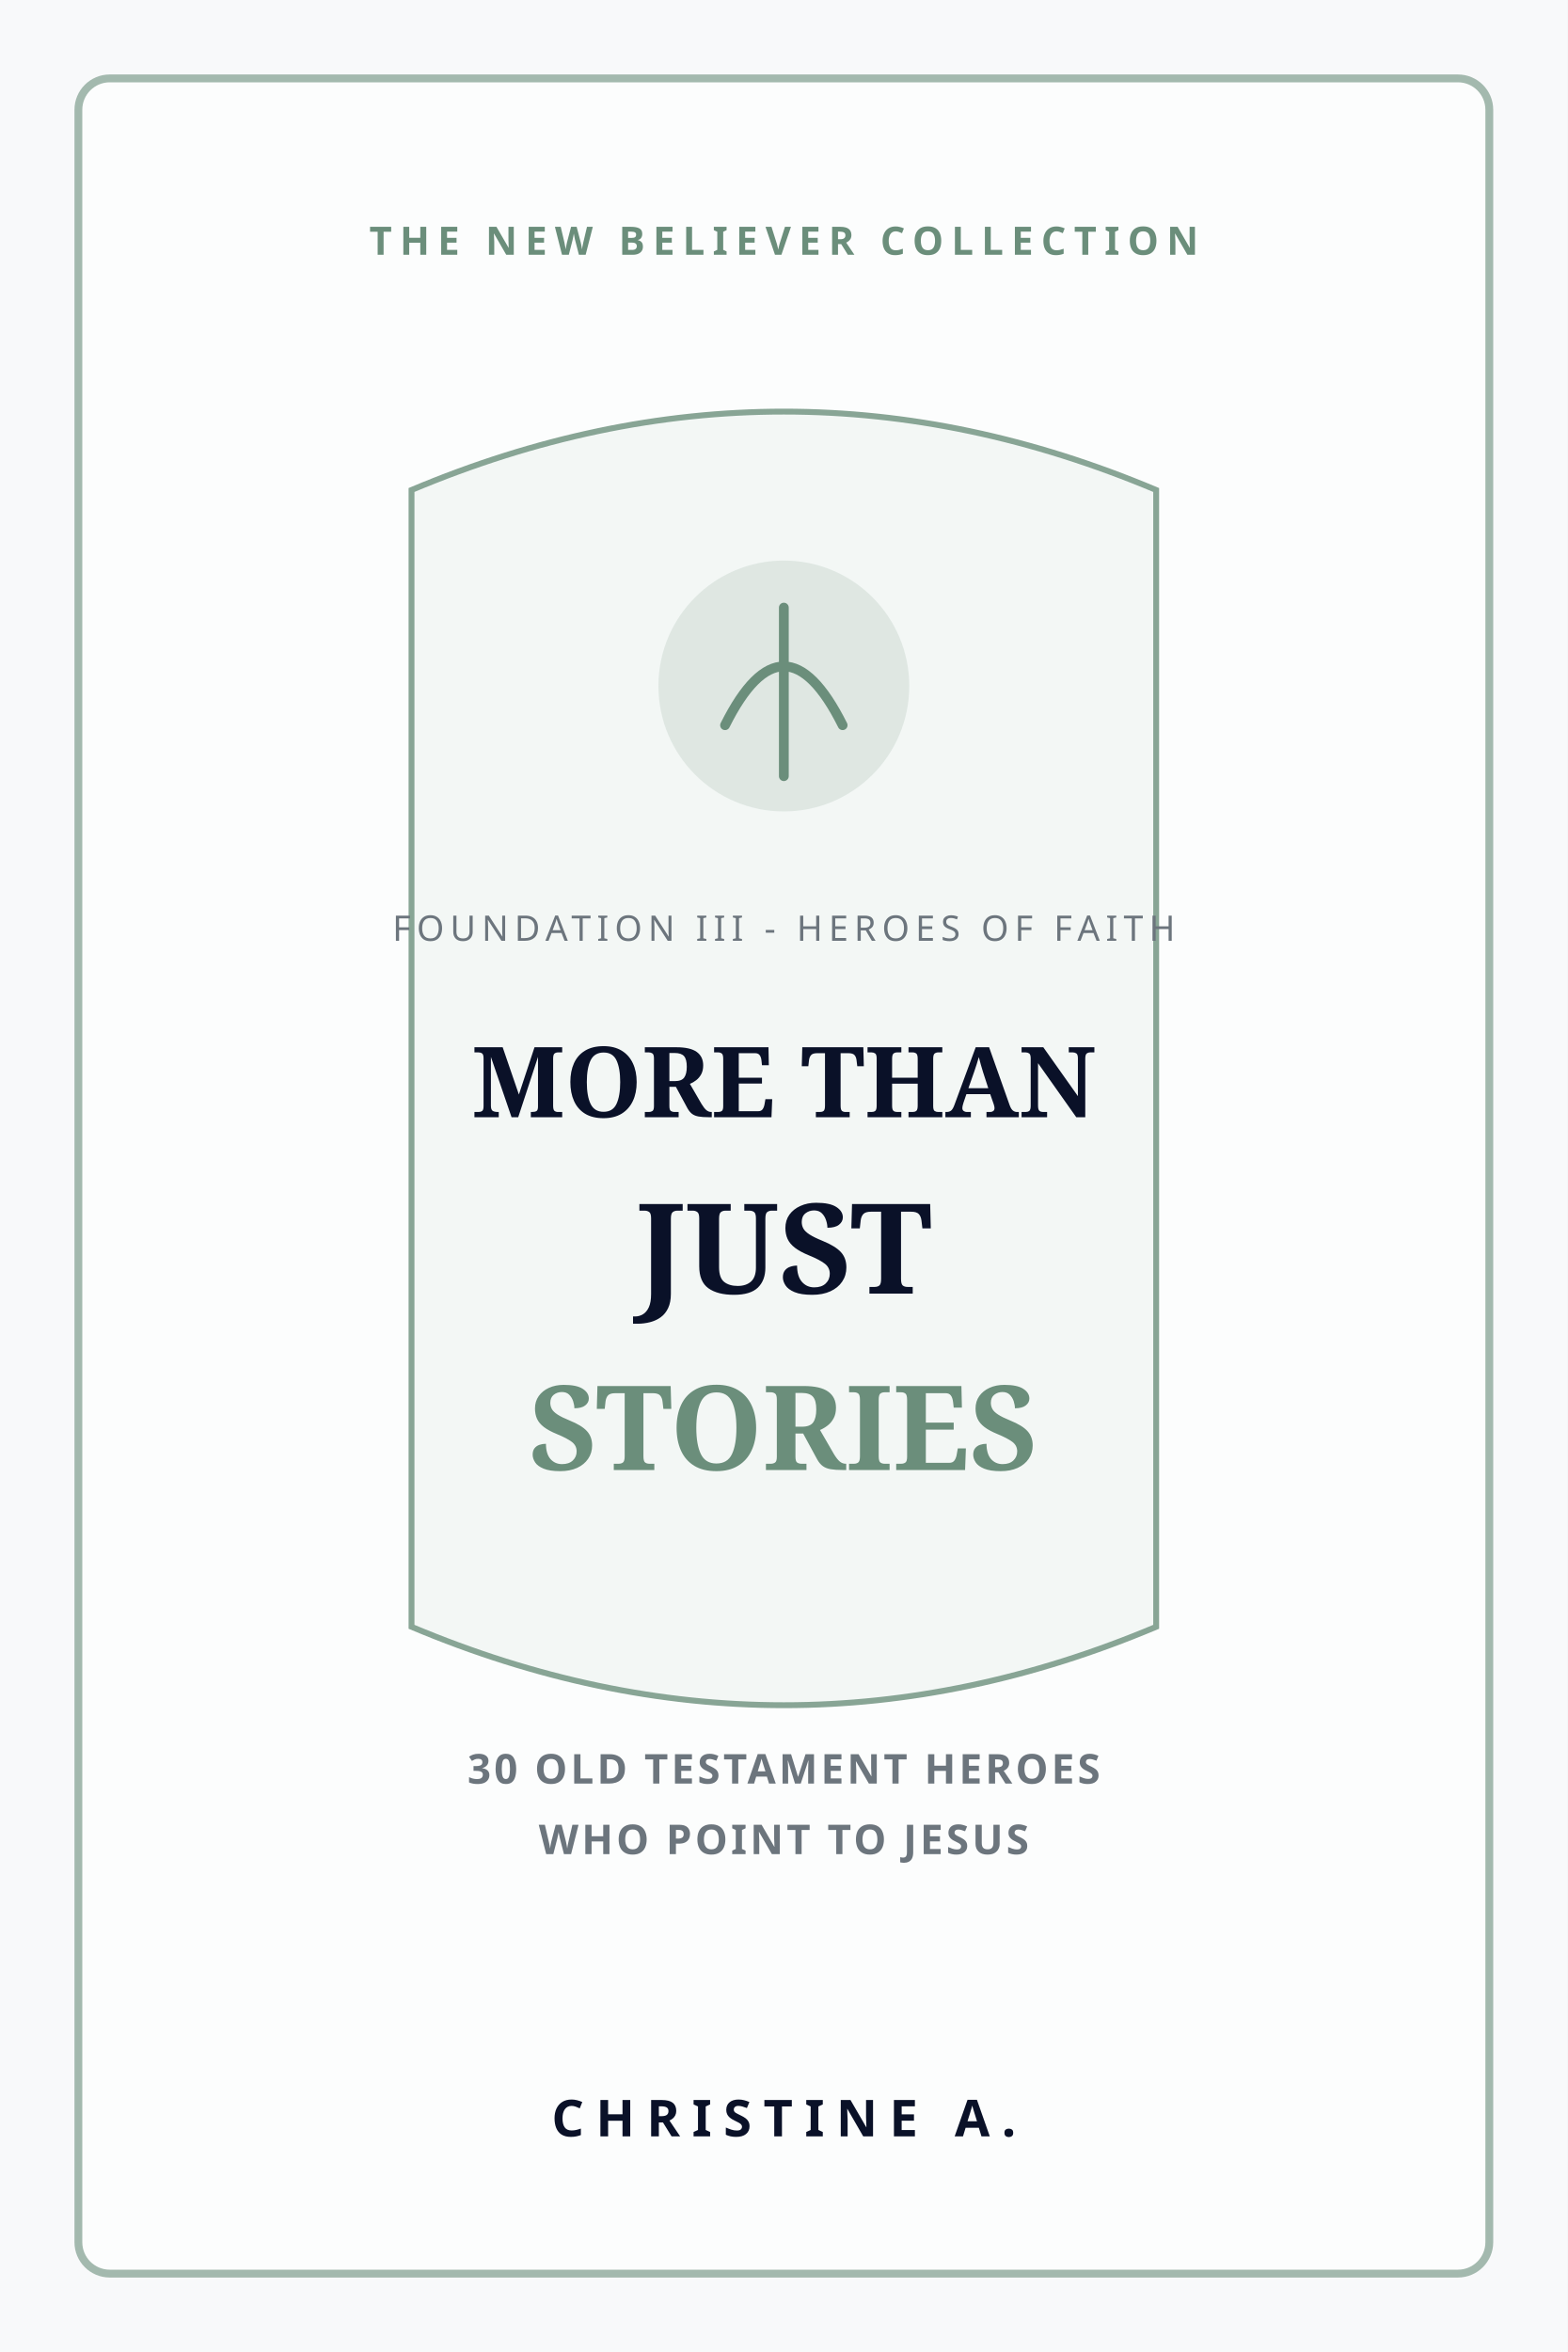
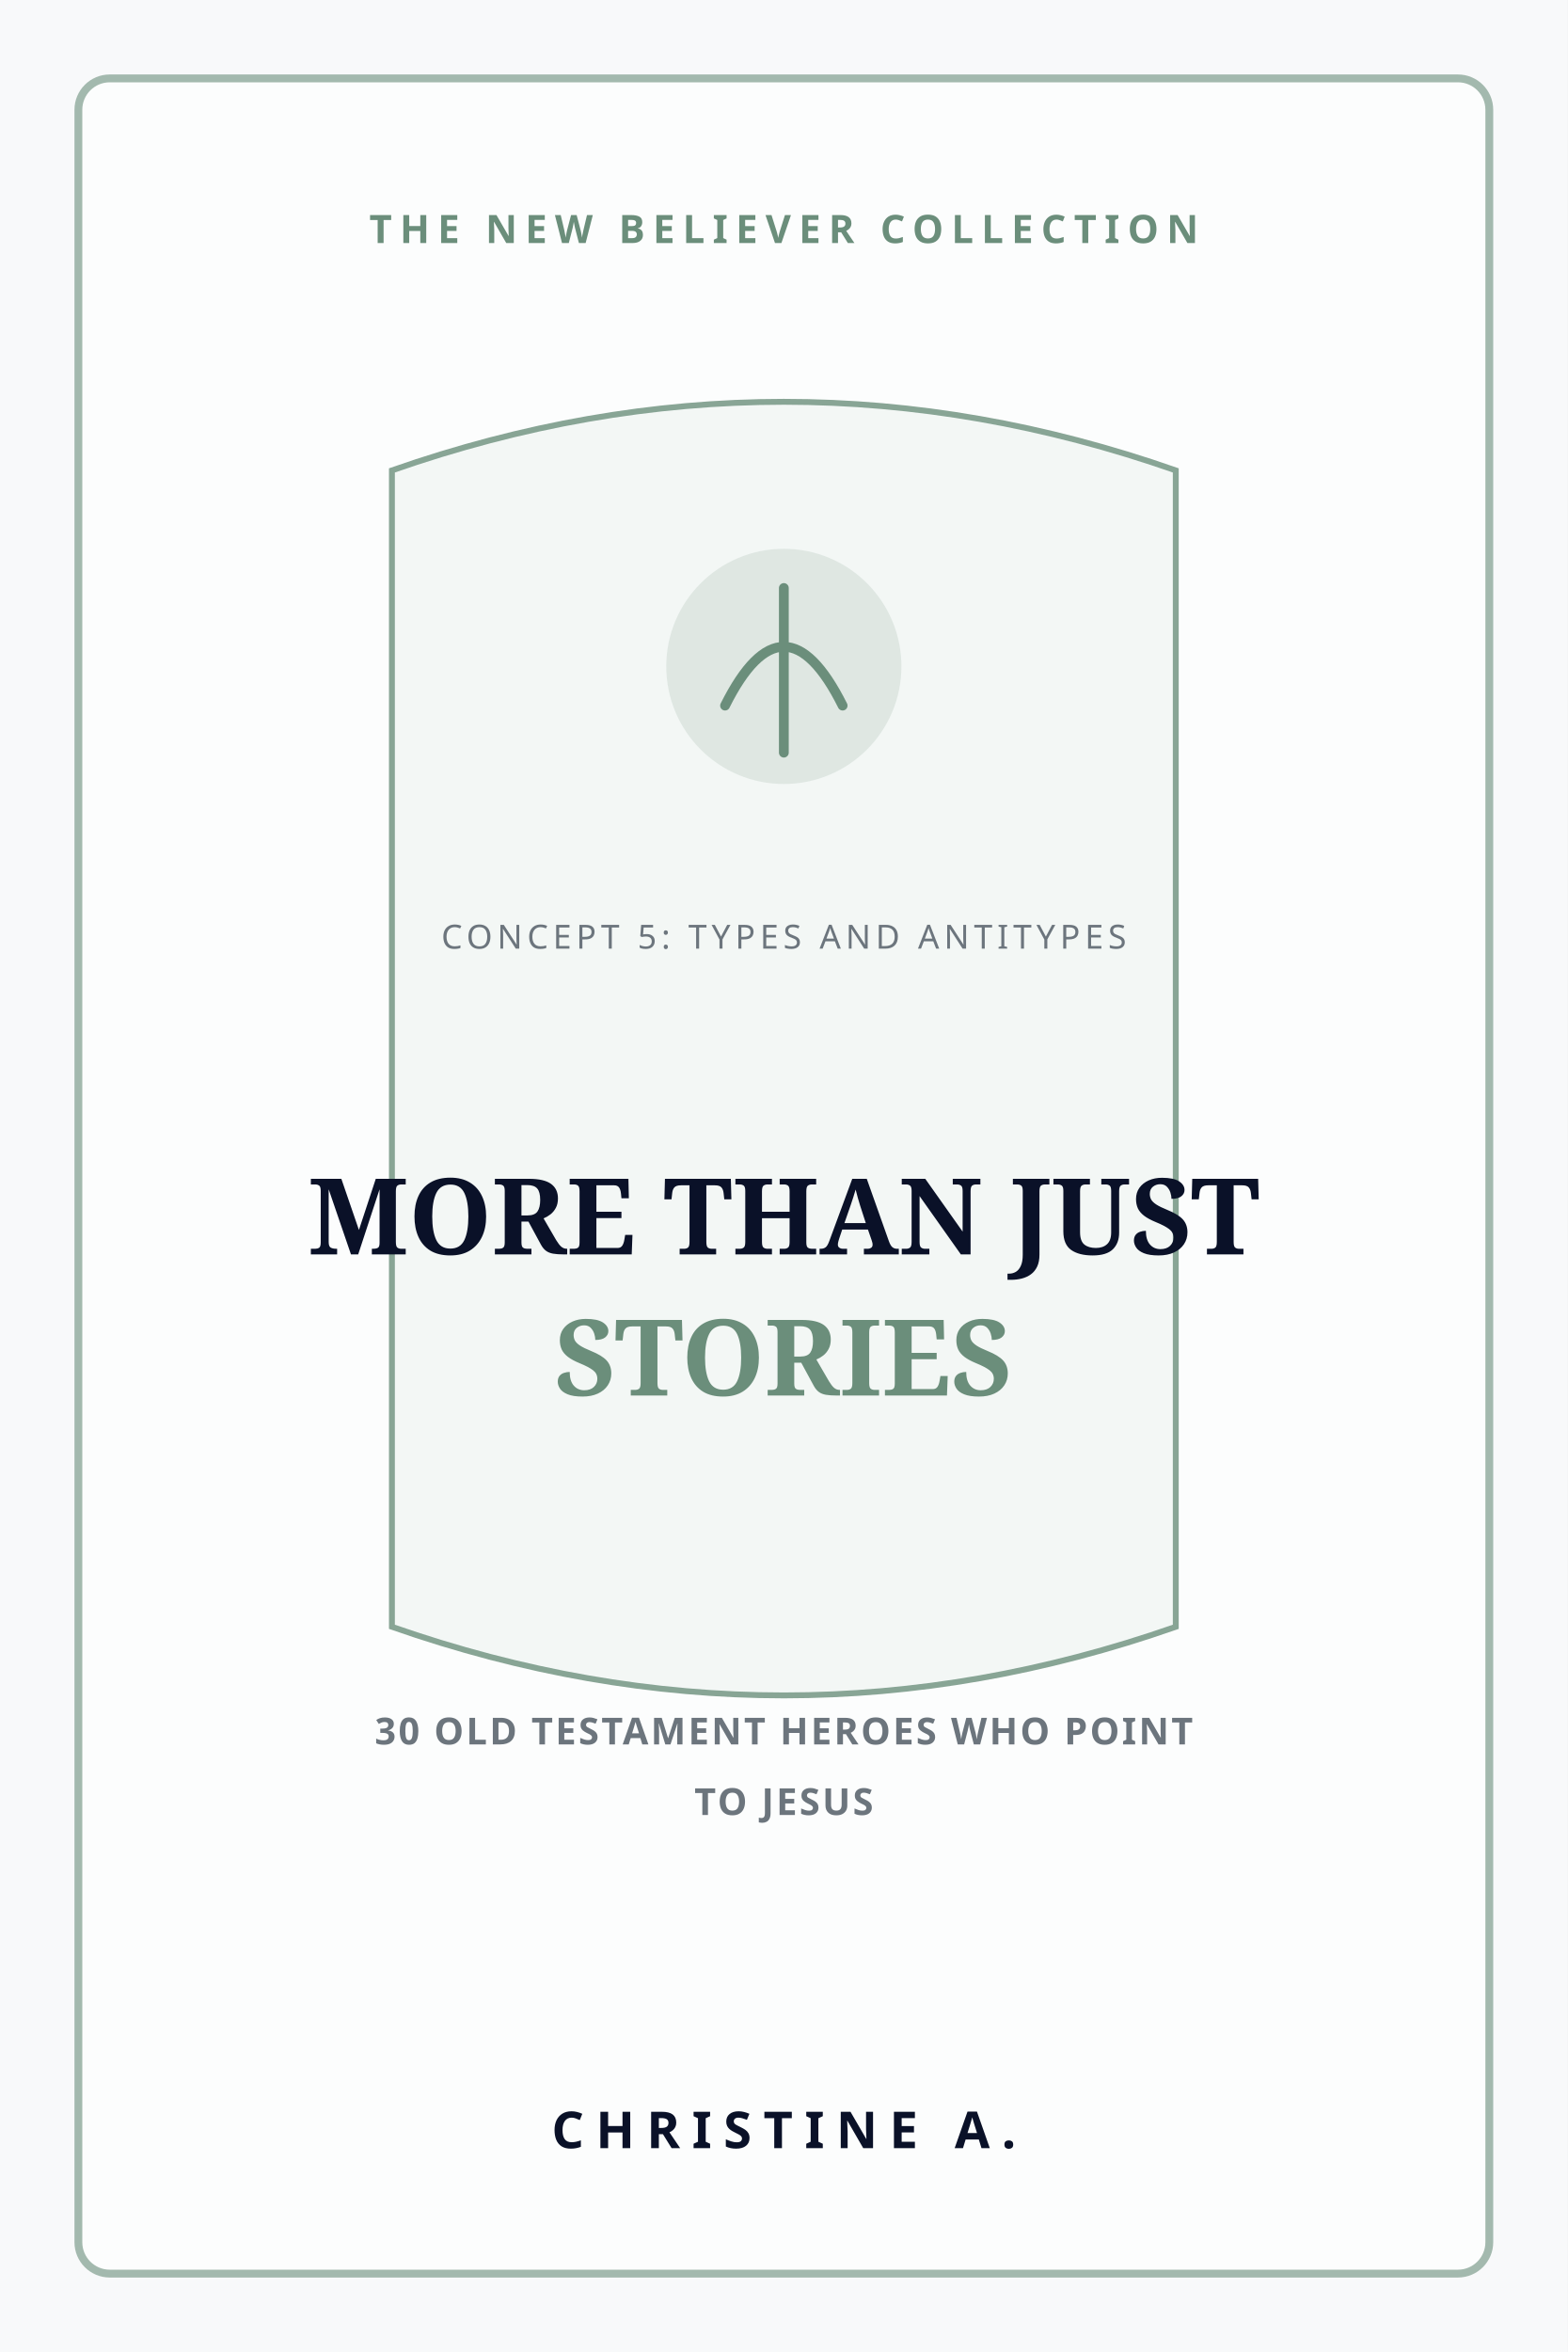
<svg xmlns="http://www.w3.org/2000/svg" viewBox="0 0 400 600" width="100%" height="100%">
  <rect width="100%" height="100%" fill="#F8F9FA" />
  <rect x="20" y="20" width="360" height="560" rx="8" fill="#FFFFFF" stroke="#6B8E7B" stroke-width="2" opacity="0.6" />
-   <path d="M 105 125 Q 200 85 295 125 L 295 415 Q 200 455 105 415 Z" fill="#F1F5F3" stroke="#6B8E7B" stroke-width="1.5" opacity="0.8" />
-   <circle cx="200" cy="175" r="32" fill="#6B8E7B" opacity="0.15" />
-   <path d="M 185 185 Q 200 155 215 185 M 200 155 L 200 198" stroke="#6B8E7B" stroke-width="2.5" fill="none" stroke-linecap="round" />
-   <text x="200" y="65" font-family="'Montserrat', sans-serif" font-size="10" font-weight="bold" fill="#6B8E7B" text-anchor="middle" letter-spacing="2">THE NEW BELIEVER COLLECTION</text>
-   <text x="200" y="240" font-family="'Montserrat', sans-serif" font-size="9" fill="#6C757D" text-anchor="middle" letter-spacing="1.5">FOUNDATION III - HEROES OF FAITH</text>
-   <text x="200" y="285" font-family="'Playfair Display', Georgia, serif" font-size="25" font-weight="bold" fill="#0A1128" text-anchor="middle">MORE THAN</text>
-   <text x="200" y="330" font-family="'Playfair Display', Georgia, serif" font-size="32" font-weight="bold" fill="#0A1128" text-anchor="middle">JUST</text>
-   <text x="200" y="375" font-family="'Playfair Display', Georgia, serif" font-size="30" font-weight="bold" fill="#6B8E7B" text-anchor="middle">STORIES</text>
-   <text x="200" y="455" font-family="'Montserrat', sans-serif" font-size="10.5" font-weight="600" fill="#6C757D" text-anchor="middle" letter-spacing="0.8">30 OLD TESTAMENT HEROES</text>
-   <text x="200" y="473" font-family="'Montserrat', sans-serif" font-size="10.5" font-weight="600" fill="#6C757D" text-anchor="middle" letter-spacing="0.8">WHO POINT TO JESUS</text>
-   <text x="200" y="545" font-family="'Montserrat', sans-serif" font-size="13" font-weight="bold" fill="#0A1128" text-anchor="middle" letter-spacing="3">CHRISTINE A.</text>
+   <path d="M 100 120 Q 200 85 300 120 L 300 415 Q 200 450 100 415 Z" fill="#F1F5F3" stroke="#6B8E7B" stroke-width="1.5" opacity="0.8" />
+   <circle cx="200" cy="170" r="30" fill="#6B8E7B" opacity="0.15" />
+   <path d="M 185 180 Q 200 150 215 180 M 200 150 L 200 192" stroke="#6B8E7B" stroke-width="2.5" fill="none" stroke-linecap="round" />
+   <text x="200" y="62" font-family="'Montserrat', sans-serif" font-size="10" font-weight="bold" fill="#6B8E7B" text-anchor="middle" letter-spacing="2">THE NEW BELIEVER COLLECTION</text>
+   <text x="200" y="242" font-family="'Montserrat', sans-serif" font-size="8.5" fill="#6C757D" text-anchor="middle" letter-spacing="1.2">CONCEPT 5: TYPES AND ANTITYPES</text>
+   <text x="200" y="320" font-family="'Playfair Display', Georgia, serif" font-size="27" font-weight="bold" fill="#0A1128" text-anchor="middle">MORE THAN JUST</text>
+   <text x="200" y="356" font-family="'Playfair Display', Georgia, serif" font-size="27" font-weight="bold" fill="#6B8E7B" text-anchor="middle">STORIES</text>
+   <text x="200" y="445" font-family="'Montserrat', sans-serif" font-size="9.5" font-weight="600" fill="#6C757D" text-anchor="middle" letter-spacing="0.6">30 OLD TESTAMENT HEROES WHO POINT</text>
+   <text x="200" y="463" font-family="'Montserrat', sans-serif" font-size="9.5" font-weight="600" fill="#6C757D" text-anchor="middle" letter-spacing="0.6">TO JESUS</text>
+   <text x="200" y="548" font-family="'Montserrat', sans-serif" font-size="13" font-weight="bold" fill="#0A1128" text-anchor="middle" letter-spacing="3">CHRISTINE A.</text>
</svg>
